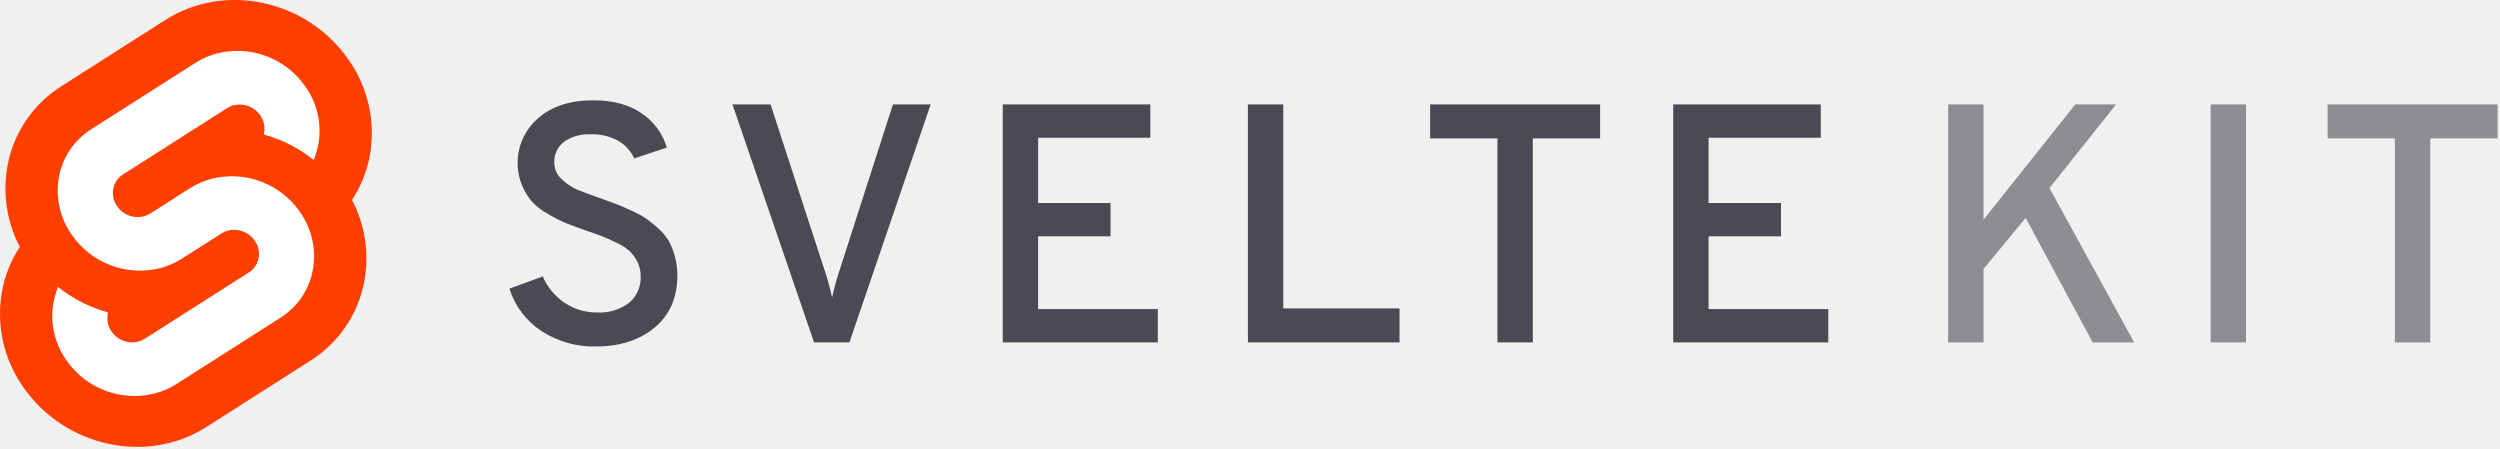
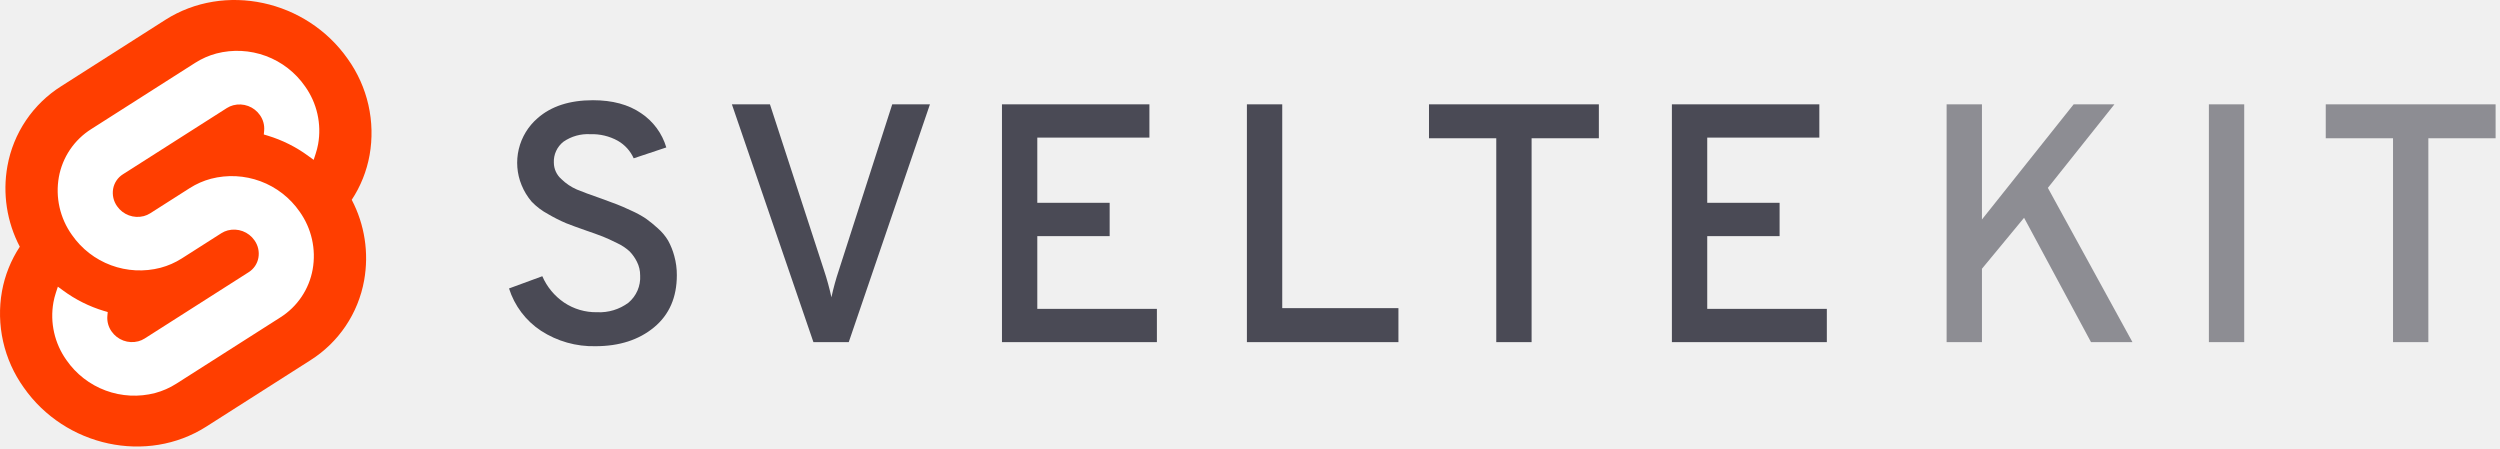
- <svg xmlns="http://www.w3.org/2000/svg" width="947" height="170" viewBox="0 0 947 170" fill="none">
+ <svg xmlns="http://www.w3.org/2000/svg" width="446" height="80" viewBox="0 0 446 80" fill="none">
  <g clip-path="url(#clip0_103_64)">
-     <path d="M792.699 129.699L767.328 82.561L751.357 101.882V129.701H737.962V39.544H751.357V83.204L786.132 39.544H801.587L776.345 71.226L808.414 129.699H792.699ZM837.388 129.699V39.544H850.781V129.699H837.388ZM920.587 52.426V129.703H907.192V52.423H881.692V39.544H946.087V52.423H920.587V52.426Z" fill="#8D8D93" />
-     <path d="M225.812 131.246C218.468 131.43 211.24 129.387 205.079 125.386C199.322 121.589 195.046 115.927 192.97 109.351L205.591 104.714C207.342 108.751 210.2 112.21 213.836 114.689C217.526 117.162 221.886 118.443 226.327 118.361C230.598 118.583 234.812 117.307 238.242 114.754C239.733 113.501 240.911 111.917 241.683 110.129C242.454 108.34 242.797 106.396 242.684 104.452C242.702 102.64 242.282 100.85 241.461 99.234C240.746 97.789 239.812 96.464 238.691 95.305C237.275 94.015 235.668 92.95 233.927 92.149C231.778 91.078 229.997 90.263 228.582 89.703C226.516 88.906 224.434 88.155 222.336 87.448C218.899 86.247 216.325 85.303 214.608 84.616C212.282 83.626 210.023 82.486 207.845 81.203C205.502 79.959 203.372 78.35 201.535 76.435C199.946 74.568 198.664 72.46 197.738 70.19C195.957 65.861 195.583 61.082 196.668 56.529C197.752 51.977 200.241 47.88 203.782 44.819C208.934 40.27 215.931 37.993 224.773 37.993C232.159 37.993 238.233 39.625 242.998 42.886C247.625 45.962 251.021 50.567 252.594 55.895L240.23 60.016C238.988 57.225 236.891 54.903 234.241 53.384C231.037 51.605 227.408 50.736 223.746 50.871C220.153 50.665 216.595 51.662 213.633 53.705C212.424 54.643 211.459 55.859 210.82 57.249C210.182 58.639 209.888 60.163 209.965 61.691C209.975 62.863 210.233 64.019 210.721 65.084C211.208 66.149 211.916 67.099 212.796 67.873C214.507 69.557 216.517 70.911 218.722 71.864C220.784 72.723 223.919 73.882 228.125 75.341C230.697 76.287 232.608 76.995 233.853 77.466C235.101 77.938 236.924 78.73 239.328 79.848C241.255 80.7 243.108 81.712 244.866 82.871C246.441 84.003 247.947 85.229 249.375 86.541C250.927 87.89 252.254 89.475 253.304 91.242C254.303 93.075 255.081 95.02 255.621 97.037C256.279 99.407 256.605 101.857 256.589 104.317C256.589 112.73 253.712 119.322 247.958 124.083C242.206 128.847 234.823 131.234 225.812 131.246ZM308.367 129.701L277.457 39.544H291.883L312.36 102.394C313.491 105.775 314.437 109.215 315.193 112.699C315.947 109.214 316.893 105.773 318.027 102.394L338.246 39.544H352.543L321.76 129.699L308.367 129.701ZM379.845 129.701V39.544H435.741V52.164H393.241V76.894H420.672V89.514H393.239V117.078H438.58V129.703L379.845 129.701ZM472.702 129.701V39.544H486.098V116.82H530.145V129.699L472.702 129.701ZM580.627 52.425V129.701H567.233V52.423H541.733V39.544H606.129V52.423H580.629L580.627 52.425ZM633.813 129.701V39.544H689.71V52.164H647.214V76.894H674.645V89.514H647.214V117.078H692.554V129.703L633.813 129.701Z" fill="#4A4A55" />
-     <path d="M131.872 22.399C116.154 -0.098 85.111 -6.77 62.665 7.534L23.245 32.659C17.92 36.009 13.352 40.434 9.834 45.65C6.316 50.866 3.925 56.759 2.814 62.952C0.933 73.382 2.585 84.142 7.508 93.528C4.133 98.646 1.832 104.396 0.745 110.43C-0.379 116.747 -0.229 123.225 1.185 129.483C2.598 135.742 5.247 141.655 8.977 146.876C24.694 169.376 55.741 176.046 78.183 161.74L117.603 136.615C122.929 133.266 127.497 128.841 131.015 123.625C134.534 118.41 136.925 112.517 138.036 106.324C139.916 95.893 138.264 85.133 133.343 75.746C136.716 70.628 139.016 64.879 140.104 58.846C141.228 52.529 141.078 46.051 139.664 39.792C138.25 33.533 135.602 27.62 131.872 22.399Z" fill="#FF3E00" />
-     <path d="M58.814 148.994C52.61 150.607 46.061 150.277 40.05 148.049C34.04 145.822 28.858 141.803 25.204 136.536C22.962 133.397 21.368 129.841 20.518 126.078C19.668 122.315 19.577 118.419 20.252 114.621C20.481 113.375 20.795 112.145 21.194 110.942L21.935 108.674L23.957 110.156C28.619 113.585 33.833 116.192 39.373 117.866L40.837 118.309L40.702 119.772C40.522 121.853 41.085 123.929 42.291 125.634C43.391 127.221 44.952 128.433 46.763 129.104C48.574 129.776 50.548 129.875 52.417 129.389C53.273 129.162 54.089 128.805 54.838 128.332L94.259 103.199C95.224 102.592 96.051 101.79 96.689 100.845C97.326 99.9 97.76 98.833 97.962 97.711C98.165 96.566 98.137 95.392 97.88 94.258C97.624 93.124 97.144 92.052 96.469 91.105C95.369 89.518 93.808 88.306 91.997 87.634C90.186 86.962 88.213 86.862 86.343 87.347C85.487 87.573 84.671 87.93 83.922 88.404L68.881 97.994C66.406 99.567 63.704 100.752 60.871 101.509C54.667 103.121 48.118 102.791 42.108 100.563C36.098 98.336 30.916 94.317 27.263 89.05C25.02 85.911 23.426 82.356 22.576 78.593C21.725 74.829 21.635 70.934 22.31 67.135C22.981 63.411 24.421 59.868 26.539 56.733C28.656 53.597 31.405 50.938 34.61 48.925L74.027 23.8C76.502 22.225 79.204 21.038 82.038 20.28C88.241 18.667 94.79 18.997 100.801 21.225C106.811 23.453 111.993 27.471 115.646 32.738C117.889 35.877 119.482 39.433 120.332 43.196C121.183 46.959 121.273 50.855 120.598 54.653C120.367 55.901 120.051 57.133 119.652 58.338L118.907 60.609L116.888 59.13C112.226 55.702 107.013 53.094 101.473 51.421L100.006 50.978L100.143 49.514C100.32 47.434 99.758 45.358 98.554 43.653C97.454 42.067 95.894 40.857 94.084 40.185C92.275 39.514 90.303 39.414 88.435 39.898C87.579 40.125 86.763 40.481 86.014 40.955L46.593 66.076C45.628 66.684 44.801 67.486 44.164 68.43C43.526 69.375 43.093 70.443 42.892 71.565C42.688 72.709 42.716 73.883 42.971 75.017C43.227 76.152 43.706 77.224 44.381 78.171C45.481 79.758 47.042 80.969 48.853 81.641C50.664 82.314 52.637 82.414 54.507 81.929C55.363 81.702 56.179 81.345 56.928 80.872L71.967 71.285C74.442 69.71 77.143 68.523 79.977 67.767C86.179 66.155 92.726 66.484 98.735 68.711C104.744 70.937 109.925 74.954 113.578 80.218C115.821 83.357 117.415 86.913 118.265 90.676C119.115 94.439 119.206 98.335 118.53 102.133C117.862 105.858 116.424 109.402 114.308 112.539C112.192 115.676 109.445 118.337 106.242 120.353L66.823 145.472C64.349 147.048 61.648 148.235 58.814 148.992" fill="white" />
+     <path d="M373.035 61.035L361.095 38.852L353.58 47.944V61.036H347.276V18.609H353.58V39.155L369.944 18.609H377.217L365.339 33.518L380.43 61.035H373.035ZM394.065 61.035V18.609H400.368V61.035H394.065ZM433.217 24.671V61.036H426.914V24.669H414.914V18.609H445.217V24.669H433.217V24.671Z" fill="#8D8D93" />
+     <path d="M106.264 61.763C102.808 61.849 99.407 60.888 96.508 59.005C93.799 57.218 91.787 54.554 90.81 51.459L96.749 49.277C97.573 51.177 98.918 52.805 100.629 53.971C102.365 55.135 104.417 55.738 106.507 55.699C108.517 55.804 110.5 55.203 112.114 54.002C112.816 53.412 113.37 52.667 113.733 51.825C114.096 50.984 114.257 50.069 114.204 49.154C114.213 48.301 114.015 47.459 113.629 46.698C113.292 46.018 112.853 45.395 112.325 44.85C111.659 44.242 110.903 43.741 110.083 43.364C109.072 42.86 108.234 42.477 107.568 42.213C106.596 41.838 105.616 41.485 104.629 41.152C103.011 40.587 101.8 40.143 100.992 39.819C99.897 39.353 98.834 38.817 97.81 38.213C96.707 37.628 95.704 36.87 94.84 35.97C94.092 35.091 93.489 34.099 93.053 33.031C92.215 30.994 92.039 28.745 92.55 26.602C93.06 24.46 94.231 22.532 95.897 21.091C98.322 18.951 101.615 17.879 105.776 17.879C109.251 17.879 112.11 18.647 114.352 20.182C116.529 21.629 118.128 23.796 118.868 26.303L113.05 28.243C112.465 26.93 111.478 25.837 110.231 25.122C108.723 24.285 107.016 23.876 105.292 23.939C103.602 23.842 101.927 24.312 100.533 25.273C99.964 25.714 99.51 26.287 99.21 26.941C98.909 27.595 98.771 28.312 98.807 29.031C98.812 29.583 98.933 30.127 99.163 30.628C99.392 31.129 99.725 31.576 100.139 31.94C100.945 32.733 101.89 33.37 102.928 33.818C103.898 34.223 105.374 34.768 107.353 35.455C108.563 35.9 109.463 36.233 110.049 36.455C110.636 36.676 111.494 37.05 112.625 37.576C113.532 37.977 114.404 38.453 115.231 38.998C115.972 39.531 116.681 40.108 117.353 40.725C118.083 41.36 118.708 42.106 119.202 42.937C119.672 43.8 120.038 44.715 120.292 45.664C120.602 46.78 120.755 47.933 120.748 49.09C120.748 53.05 119.394 56.151 116.686 58.392C113.979 60.634 110.505 61.757 106.264 61.763ZM145.114 61.036L130.568 18.609H137.357L146.993 48.185C147.525 49.776 147.97 51.395 148.326 53.035C148.681 51.395 149.126 49.776 149.66 48.185L159.175 18.609H165.903L151.417 61.035L145.114 61.036ZM178.75 61.036V18.609H205.055V24.548H185.055V36.185H197.963V42.124H185.054V55.096H206.39V61.036L178.75 61.036ZM222.448 61.036V18.609H228.752V54.974H249.48V61.035L222.448 61.036ZM273.237 24.671V61.036H266.933V24.67H254.933V18.609H285.237V24.67H273.237L273.237 24.671ZM298.265 61.036V18.609H324.57V24.548H304.571V36.185H317.48V42.124H304.571V55.096H325.908V61.036L298.265 61.036Z" fill="#4A4A55" />
+     <path d="M62.058 10.541C54.661 -0.046 40.052 -3.186 29.49 3.545L10.939 15.369C8.433 16.945 6.284 19.028 4.628 21.482C2.972 23.937 1.847 26.71 1.325 29.624C0.439 34.533 1.217 39.596 3.533 44.013C1.945 46.422 0.863 49.128 0.351 51.967C-0.178 54.94 -0.107 57.988 0.558 60.933C1.223 63.879 2.47 66.661 4.225 69.118C11.621 79.706 26.232 82.845 36.792 76.113L55.343 64.29C57.849 62.713 59.999 60.631 61.654 58.177C63.31 55.722 64.436 52.949 64.959 50.035C65.843 45.126 65.066 40.063 62.75 35.645C64.337 33.237 65.419 30.531 65.931 27.692C66.46 24.719 66.39 21.671 65.725 18.726C65.059 15.78 63.813 12.998 62.058 10.541Z" fill="#FF3E00" />
+     <path d="M27.677 70.115C24.758 70.874 21.676 70.719 18.848 69.67C16.019 68.622 13.58 66.731 11.861 64.252C10.806 62.775 10.056 61.102 9.656 59.331C9.256 57.56 9.213 55.727 9.531 53.939C9.638 53.353 9.786 52.774 9.974 52.208L10.323 51.141L11.274 51.838C13.468 53.452 15.922 54.679 18.529 55.466L19.218 55.675L19.154 56.364C19.07 57.342 19.334 58.32 19.902 59.122C20.42 59.869 21.154 60.439 22.006 60.755C22.859 61.071 23.787 61.117 24.667 60.889C25.07 60.782 25.454 60.614 25.806 60.391L44.358 48.564C44.811 48.279 45.201 47.901 45.501 47.457C45.801 47.012 46.005 46.51 46.1 45.982C46.195 45.443 46.182 44.89 46.062 44.357C45.941 43.823 45.715 43.319 45.398 42.873C44.88 42.126 44.145 41.556 43.293 41.239C42.441 40.923 41.512 40.876 40.632 41.104C40.229 41.211 39.845 41.379 39.493 41.602L32.415 46.115C31.25 46.855 29.979 47.413 28.645 47.769C25.726 48.528 22.644 48.372 19.816 47.324C16.988 46.276 14.549 44.384 12.83 41.906C11.774 40.429 11.024 38.756 10.624 36.985C10.224 35.214 10.181 33.381 10.499 31.593C10.815 29.841 11.492 28.173 12.489 26.698C13.486 25.222 14.779 23.971 16.287 23.023L34.837 11.2C36.001 10.459 37.273 9.9 38.606 9.543C41.526 8.784 44.608 8.94 47.436 9.988C50.264 11.037 52.703 12.928 54.422 15.406C55.477 16.883 56.227 18.557 56.627 20.328C57.027 22.099 57.07 23.931 56.752 25.719C56.644 26.307 56.495 26.886 56.307 27.453L55.957 28.522L55.006 27.826C52.812 26.212 50.359 24.986 47.752 24.198L47.062 23.99L47.126 23.301C47.21 22.322 46.945 21.345 46.378 20.543C45.861 19.796 45.127 19.227 44.275 18.911C43.424 18.595 42.496 18.548 41.617 18.776C41.214 18.882 40.83 19.05 40.477 19.273L21.926 31.095C21.472 31.381 21.083 31.758 20.783 32.203C20.483 32.647 20.279 33.15 20.184 33.677C20.089 34.216 20.102 34.769 20.222 35.302C20.342 35.836 20.568 36.34 20.885 36.786C21.403 37.533 22.138 38.103 22.99 38.419C23.842 38.736 24.771 38.783 25.651 38.555C26.053 38.448 26.437 38.28 26.79 38.057L33.867 33.546C35.032 32.805 36.303 32.246 37.637 31.89C40.555 31.132 43.636 31.287 46.464 32.334C49.291 33.382 51.729 35.272 53.449 37.75C54.504 39.227 55.254 40.9 55.654 42.671C56.055 44.442 56.097 46.275 55.779 48.063C55.465 49.815 54.788 51.483 53.792 52.959C52.797 54.436 51.504 55.688 49.997 56.636L31.446 68.457C30.282 69.199 29.011 69.757 27.677 70.114" fill="white" />
  </g>
  <defs>
    <clipPath id="clip0_103_64">
-       <rect width="946.087" height="170" fill="white" />
+       <rect width="445.217" height="80" fill="white" />
    </clipPath>
  </defs>
</svg>
